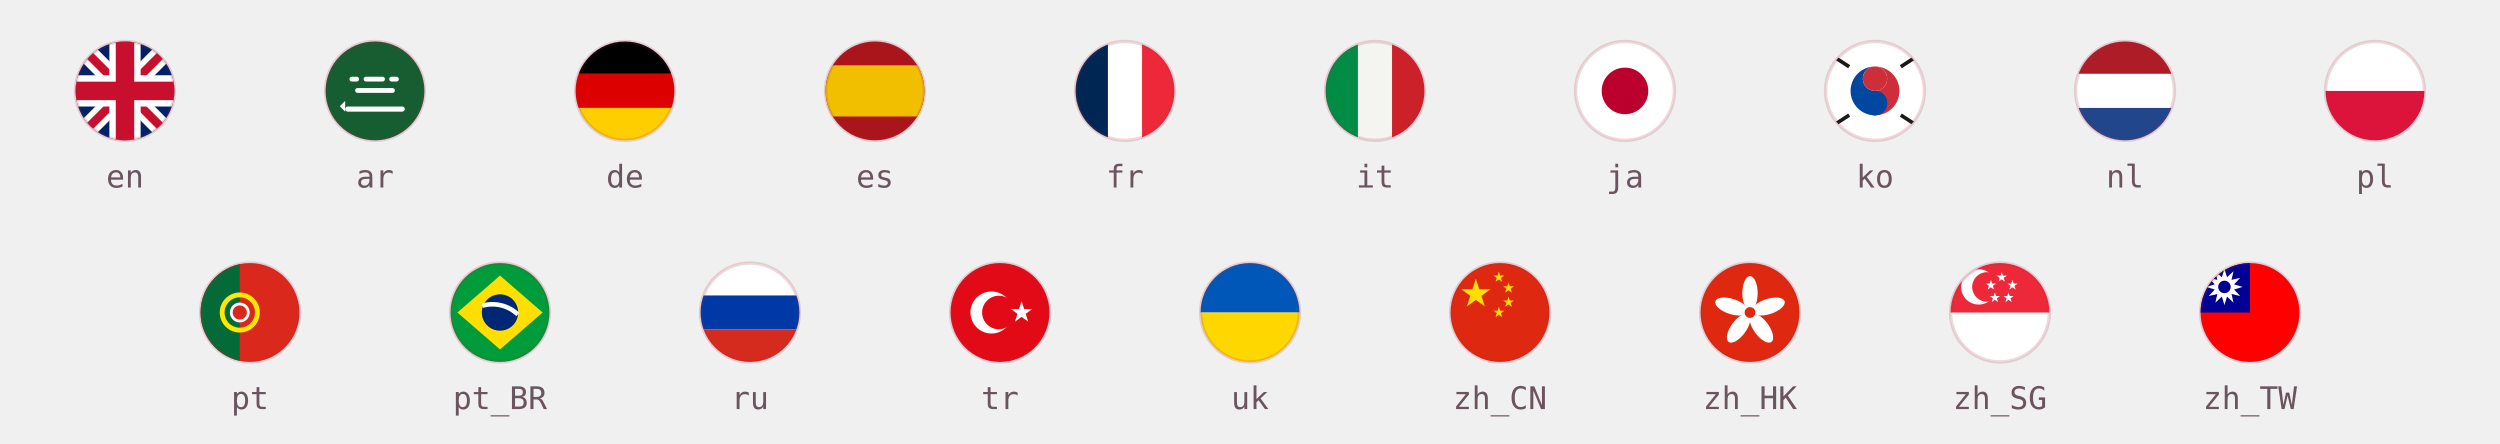
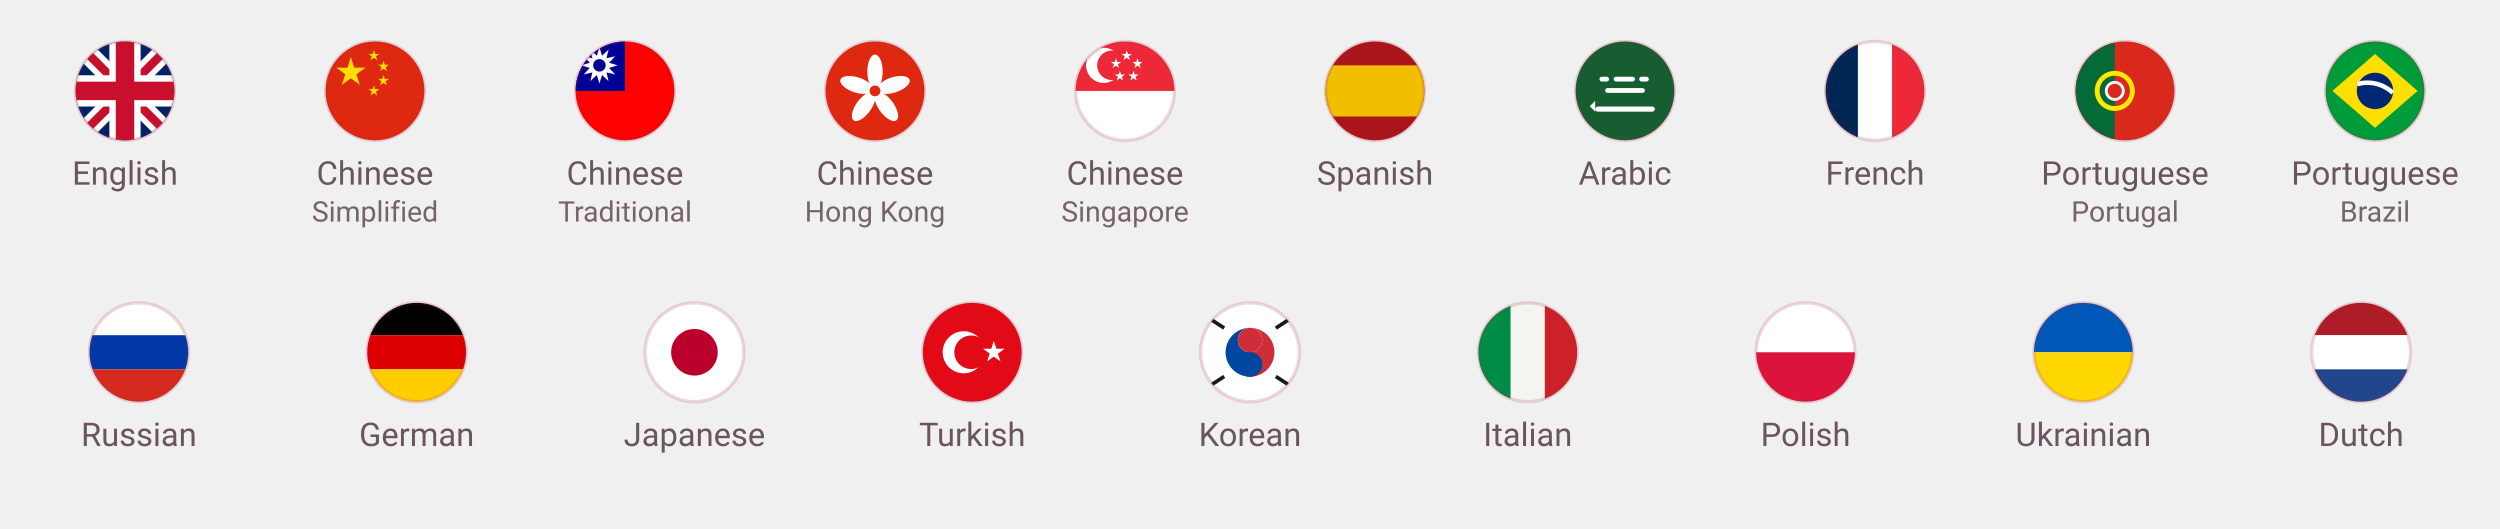
- <svg xmlns="http://www.w3.org/2000/svg" viewBox="0 0 880 156" width="880" height="156" fill="none" role="img" aria-label="19 translation catalogues covering 14 languages">
+ <svg xmlns="http://www.w3.org/2000/svg" viewBox="0 0 880 186" width="880" height="186" fill="none" role="img" aria-label="19 locales: 18 translation catalogues covering 14 languages, plus the English source">
  <style>.c{animation:fl 7s ease-in-out infinite}
- @keyframes fl{0%,70%,100%{opacity:.72;transform:translateY(0)}
+ @keyframes fl{0%,70%,100%{opacity:.74;transform:translateY(0)}
28%,42%{opacity:1;transform:translateY(-3px)}}@media (prefers-reduced-motion:reduce){*{animation:none!important}}</style>
  <defs>
    <clipPath id="fc">
      <circle cx="18" cy="18" r="17.4" />
    </clipPath>
  </defs>
  <g class="c" style="animation-delay:0.00s">
    <g transform="translate(26,14)" clip-path="url(#fc)">
      <rect width="36" height="36" fill="#012169" />
      <path d="M0 0 36 36M36 0 0 36" stroke="#fff" stroke-width="7" />
      <path d="M0 0 36 36M36 0 0 36" stroke="#C8102E" stroke-width="3" />
      <path d="M18 0v36M0 18h36" stroke="#fff" stroke-width="11" />
      <path d="M18 0v36M0 18h36" stroke="#C8102E" stroke-width="6.5" />
    </g>
    <circle cx="44" cy="32" r="17.4" fill="none" stroke="rgba(168,39,64,0.18)" stroke-width="1.2" />
-     <text x="44" y="66" text-anchor="middle" font-family="ui-monospace,'SF Mono','Cascadia Code',Menlo,Consolas,monospace" font-size="11" fill="rgba(43,12,28,0.68)">en</text>
-   </g>
-   <g class="c" style="animation-delay:0.16s">
+     <text x="44" y="65" text-anchor="middle" font-family="system-ui,-apple-system,'Segoe UI',Roboto,'Helvetica Neue',Arial,sans-serif" font-size="11.5" fill="rgba(43,12,28,0.68)">English</text>
+   </g>
+   <g class="c" style="animation-delay:0.14s">
    <g transform="translate(114,14)" clip-path="url(#fc)">
+       <rect width="36" height="36" fill="#DE2910" />
+       <g fill="#FFDE00">
+         <polygon points="9.50,6.10 10.71,9.83 14.64,9.83 11.46,12.14 12.67,15.87 9.50,13.56 6.33,15.87 7.54,12.14 4.36,9.83 8.29,9.83" />
+         <polygon points="17.60,3.60 18.05,4.98 19.50,4.98 18.33,5.84 18.78,7.22 17.60,6.36 16.42,7.22 16.87,5.84 15.70,4.98 17.15,4.98" />
+         <polygon points="21.00,7.40 21.45,8.78 22.90,8.78 21.73,9.64 22.18,11.02 21.00,10.16 19.82,11.02 20.27,9.64 19.10,8.78 20.55,8.78" />
+         <polygon points="21.00,12.40 21.45,13.78 22.90,13.78 21.73,14.64 22.18,16.02 21.00,15.16 19.82,16.02 20.27,14.64 19.10,13.78 20.55,13.78" />
+         <polygon points="17.60,16.00 18.05,17.38 19.50,17.38 18.33,18.24 18.78,19.62 17.60,18.76 16.42,19.62 16.87,18.24 15.70,17.38 17.15,17.38" />
+       </g>
+     </g>
+     <circle cx="132" cy="32" r="17.4" fill="none" stroke="rgba(168,39,64,0.18)" stroke-width="1.2" />
+     <text x="132" y="65" text-anchor="middle" font-family="system-ui,-apple-system,'Segoe UI',Roboto,'Helvetica Neue',Arial,sans-serif" font-size="11.5" fill="rgba(43,12,28,0.68)">Chinese</text>
+     <text x="132" y="78" text-anchor="middle" font-family="system-ui,-apple-system,'Segoe UI',Roboto,'Helvetica Neue',Arial,sans-serif" font-size="10" fill="rgba(43,12,28,0.62)">Simplified</text>
+   </g>
+   <g class="c" style="animation-delay:0.28s">
+     <g transform="translate(202,14)" clip-path="url(#fc)">
+       <rect width="36" height="36" fill="#FE0000" />
+       <rect width="18" height="18" fill="#000095" />
+       <g fill="#fff">
+         <polygon points="9.00,2.60 9.91,5.60 12.20,3.46 11.49,6.51 14.54,5.80 12.40,8.09 15.40,9.00 12.40,9.91 14.54,12.20 11.49,11.49 12.20,14.54 9.91,12.40 9.00,15.40 8.09,12.40 5.80,14.54 6.51,11.49 3.46,12.20 5.60,9.91 2.60,9.00 5.60,8.09 3.46,5.80 6.51,6.51 5.80,3.46 8.09,5.60" />
+       </g>
+       <circle cx="9" cy="9" r="2.9" fill="#fff" />
+       <circle cx="9" cy="9" r="2.2" fill="#000095" />
+     </g>
+     <circle cx="220" cy="32" r="17.4" fill="none" stroke="rgba(168,39,64,0.18)" stroke-width="1.2" />
+     <text x="220" y="65" text-anchor="middle" font-family="system-ui,-apple-system,'Segoe UI',Roboto,'Helvetica Neue',Arial,sans-serif" font-size="11.5" fill="rgba(43,12,28,0.68)">Chinese</text>
+     <text x="220" y="78" text-anchor="middle" font-family="system-ui,-apple-system,'Segoe UI',Roboto,'Helvetica Neue',Arial,sans-serif" font-size="10" fill="rgba(43,12,28,0.62)">Traditional</text>
+   </g>
+   <g class="c" style="animation-delay:0.42s">
+     <g transform="translate(290,14)" clip-path="url(#fc)">
+       <rect width="36" height="36" fill="#DE2910" />
+       <g fill="#fff">
+         <ellipse cx="18" cy="11.2" rx="2.7" ry="6" transform="rotate(0 18 18)" />
+         <ellipse cx="18" cy="11.2" rx="2.7" ry="6" transform="rotate(72 18 18)" />
+         <ellipse cx="18" cy="11.2" rx="2.7" ry="6" transform="rotate(144 18 18)" />
+         <ellipse cx="18" cy="11.2" rx="2.7" ry="6" transform="rotate(216 18 18)" />
+         <ellipse cx="18" cy="11.2" rx="2.7" ry="6" transform="rotate(288 18 18)" />
+       </g>
+       <circle cx="18" cy="18" r="1.9" fill="#DE2910" />
+     </g>
+     <circle cx="308" cy="32" r="17.4" fill="none" stroke="rgba(168,39,64,0.18)" stroke-width="1.2" />
+     <text x="308" y="65" text-anchor="middle" font-family="system-ui,-apple-system,'Segoe UI',Roboto,'Helvetica Neue',Arial,sans-serif" font-size="11.5" fill="rgba(43,12,28,0.68)">Chinese</text>
+     <text x="308" y="78" text-anchor="middle" font-family="system-ui,-apple-system,'Segoe UI',Roboto,'Helvetica Neue',Arial,sans-serif" font-size="10" fill="rgba(43,12,28,0.62)">Hong Kong</text>
+   </g>
+   <g class="c" style="animation-delay:0.56s">
+     <g transform="translate(378,14)" clip-path="url(#fc)">
+       <rect width="36" height="36" fill="#fff" />
+       <rect y="0" width="36" height="18" fill="#ED2939" />
+       <circle cx="10.5" cy="9" r="6.2" fill="#fff" />
+       <circle cx="13.4" cy="9" r="5.2" fill="#ED2939" />
+       <g fill="#fff">
+         <polygon points="18.60,3.70 19.03,5.01 20.41,5.01 19.29,5.82 19.72,7.14 18.60,6.33 17.48,7.14 17.91,5.82 16.79,5.01 18.17,5.01" />
+         <polygon points="22.40,6.50 22.83,7.81 24.21,7.81 23.09,8.62 23.52,9.94 22.40,9.13 21.28,9.94 21.71,8.62 20.59,7.81 21.97,7.81" />
+         <polygon points="21.00,10.90 21.43,12.21 22.81,12.21 21.69,13.02 22.12,14.34 21.00,13.53 19.88,14.34 20.31,13.02 19.19,12.21 20.57,12.21" />
+         <polygon points="16.20,10.90 16.63,12.21 18.01,12.21 16.89,13.02 17.32,14.34 16.20,13.53 15.08,14.34 15.51,13.02 14.39,12.21 15.77,12.21" />
+         <polygon points="14.80,6.50 15.23,7.81 16.61,7.81 15.49,8.62 15.92,9.94 14.80,9.13 13.68,9.94 14.11,8.62 12.99,7.81 14.37,7.81" />
+       </g>
+     </g>
+     <circle cx="396" cy="32" r="17.4" fill="none" stroke="rgba(168,39,64,0.18)" stroke-width="1.2" />
+     <text x="396" y="65" text-anchor="middle" font-family="system-ui,-apple-system,'Segoe UI',Roboto,'Helvetica Neue',Arial,sans-serif" font-size="11.5" fill="rgba(43,12,28,0.68)">Chinese</text>
+     <text x="396" y="78" text-anchor="middle" font-family="system-ui,-apple-system,'Segoe UI',Roboto,'Helvetica Neue',Arial,sans-serif" font-size="10" fill="rgba(43,12,28,0.62)">Singapore</text>
+   </g>
+   <g class="c" style="animation-delay:0.70s">
+     <g transform="translate(466,14)" clip-path="url(#fc)">
+       <rect width="36" height="36" fill="#AA151B" />
+       <rect y="9" width="36" height="18" fill="#F1BF00" />
+     </g>
+     <circle cx="484" cy="32" r="17.4" fill="none" stroke="rgba(168,39,64,0.18)" stroke-width="1.2" />
+     <text x="484" y="65" text-anchor="middle" font-family="system-ui,-apple-system,'Segoe UI',Roboto,'Helvetica Neue',Arial,sans-serif" font-size="11.5" fill="rgba(43,12,28,0.68)">Spanish</text>
+   </g>
+   <g class="c" style="animation-delay:0.84s">
+     <g transform="translate(554,14)" clip-path="url(#fc)">
      <rect width="36" height="36" fill="#165D31" />
      <g fill="#fff">
        <rect x="7.5" y="23.5" width="21" height="1.8" rx="0.9" />
        <path d="M7.5 25.3 5.6 23.4l1.9-1.9z" />
        <rect x="9" y="13" width="3.4" height="1.7" rx="0.85" />
        <rect x="14" y="13" width="7.5" height="1.7" rx="0.85" />
        <rect x="23" y="13" width="3.4" height="1.7" rx="0.85" />
        <rect x="11" y="17" width="14" height="1.7" rx="0.85" />
      </g>
    </g>
-     <circle cx="132" cy="32" r="17.4" fill="none" stroke="rgba(168,39,64,0.18)" stroke-width="1.2" />
-     <text x="132" y="66" text-anchor="middle" font-family="ui-monospace,'SF Mono','Cascadia Code',Menlo,Consolas,monospace" font-size="11" fill="rgba(43,12,28,0.68)">ar</text>
-   </g>
-   <g class="c" style="animation-delay:0.32s">
-     <g transform="translate(202,14)" clip-path="url(#fc)">
+     <circle cx="572" cy="32" r="17.4" fill="none" stroke="rgba(168,39,64,0.18)" stroke-width="1.2" />
+     <text x="572" y="65" text-anchor="middle" font-family="system-ui,-apple-system,'Segoe UI',Roboto,'Helvetica Neue',Arial,sans-serif" font-size="11.5" fill="rgba(43,12,28,0.68)">Arabic</text>
+   </g>
+   <g class="c" style="animation-delay:0.98s">
+     <g transform="translate(642,14)" clip-path="url(#fc)">
+       <rect x="0" width="12" height="36" fill="#002654" />
+       <rect x="12" width="12" height="36" fill="#fff" />
+       <rect x="24" width="12" height="36" fill="#ED2939" />
+     </g>
+     <circle cx="660" cy="32" r="17.4" fill="none" stroke="rgba(168,39,64,0.18)" stroke-width="1.2" />
+     <text x="660" y="65" text-anchor="middle" font-family="system-ui,-apple-system,'Segoe UI',Roboto,'Helvetica Neue',Arial,sans-serif" font-size="11.5" fill="rgba(43,12,28,0.68)">French</text>
+   </g>
+   <g class="c" style="animation-delay:1.12s">
+     <g transform="translate(730,14)" clip-path="url(#fc)">
+       <rect width="36" height="36" fill="#DA291C" />
+       <rect x="0" width="14.4" height="36" fill="#046A38" />
+       <circle cx="14.4" cy="18" r="6.2" fill="none" stroke="#FFE900" stroke-width="1.7" />
+       <circle cx="14.4" cy="18" r="3" fill="#DA291C" stroke="#fff" stroke-width="1" />
+     </g>
+     <circle cx="748" cy="32" r="17.4" fill="none" stroke="rgba(168,39,64,0.18)" stroke-width="1.2" />
+     <text x="748" y="65" text-anchor="middle" font-family="system-ui,-apple-system,'Segoe UI',Roboto,'Helvetica Neue',Arial,sans-serif" font-size="11.5" fill="rgba(43,12,28,0.68)">Portuguese</text>
+     <text x="748" y="78" text-anchor="middle" font-family="system-ui,-apple-system,'Segoe UI',Roboto,'Helvetica Neue',Arial,sans-serif" font-size="10" fill="rgba(43,12,28,0.62)">Portugal</text>
+   </g>
+   <g class="c" style="animation-delay:1.26s">
+     <g transform="translate(818,14)" clip-path="url(#fc)">
+       <rect width="36" height="36" fill="#009B3A" />
+       <polygon points="18,5 33,18 18,31 3,18" fill="#FEDF00" />
+       <circle cx="18" cy="18" r="6.4" fill="#002776" />
+       <path d="M11.8 15.6a13 13 0 0 1 12.5 3.1" fill="none" stroke="#fff" stroke-width="1.6" />
+     </g>
+     <circle cx="836" cy="32" r="17.4" fill="none" stroke="rgba(168,39,64,0.18)" stroke-width="1.2" />
+     <text x="836" y="65" text-anchor="middle" font-family="system-ui,-apple-system,'Segoe UI',Roboto,'Helvetica Neue',Arial,sans-serif" font-size="11.5" fill="rgba(43,12,28,0.68)">Portuguese</text>
+     <text x="836" y="78" text-anchor="middle" font-family="system-ui,-apple-system,'Segoe UI',Roboto,'Helvetica Neue',Arial,sans-serif" font-size="10" fill="rgba(43,12,28,0.62)">Brazil</text>
+   </g>
+   <g class="c" style="animation-delay:1.40s">
+     <g transform="translate(30.88889,106)" clip-path="url(#fc)">
+       <rect y="0" width="36" height="12" fill="#fff" />
+       <rect y="12" width="36" height="12" fill="#0039A6" />
+       <rect y="24" width="36" height="12" fill="#D52B1E" />
+     </g>
+     <circle cx="48.889" cy="124" r="17.4" fill="none" stroke="rgba(168,39,64,0.18)" stroke-width="1.2" />
+     <text x="48.889" y="157" text-anchor="middle" font-family="system-ui,-apple-system,'Segoe UI',Roboto,'Helvetica Neue',Arial,sans-serif" font-size="11.5" fill="rgba(43,12,28,0.68)">Russian</text>
+   </g>
+   <g class="c" style="animation-delay:1.54s">
+     <g transform="translate(128.6667,106)" clip-path="url(#fc)">
      <rect y="0" width="36" height="12" fill="#000" />
      <rect y="12" width="36" height="12" fill="#DD0000" />
      <rect y="24" width="36" height="12" fill="#FFCE00" />
    </g>
-     <circle cx="220" cy="32" r="17.4" fill="none" stroke="rgba(168,39,64,0.18)" stroke-width="1.2" />
-     <text x="220" y="66" text-anchor="middle" font-family="ui-monospace,'SF Mono','Cascadia Code',Menlo,Consolas,monospace" font-size="11" fill="rgba(43,12,28,0.68)">de</text>
-   </g>
-   <g class="c" style="animation-delay:0.48s">
-     <g transform="translate(290,14)" clip-path="url(#fc)">
-       <rect width="36" height="36" fill="#AA151B" />
-       <rect y="9" width="36" height="18" fill="#F1BF00" />
-     </g>
-     <circle cx="308" cy="32" r="17.4" fill="none" stroke="rgba(168,39,64,0.18)" stroke-width="1.2" />
-     <text x="308" y="66" text-anchor="middle" font-family="ui-monospace,'SF Mono','Cascadia Code',Menlo,Consolas,monospace" font-size="11" fill="rgba(43,12,28,0.68)">es</text>
-   </g>
-   <g class="c" style="animation-delay:0.64s">
-     <g transform="translate(378,14)" clip-path="url(#fc)">
-       <rect x="0" width="12" height="36" fill="#002654" />
-       <rect x="12" width="12" height="36" fill="#fff" />
-       <rect x="24" width="12" height="36" fill="#ED2939" />
-     </g>
-     <circle cx="396" cy="32" r="17.4" fill="none" stroke="rgba(168,39,64,0.18)" stroke-width="1.2" />
-     <text x="396" y="66" text-anchor="middle" font-family="ui-monospace,'SF Mono','Cascadia Code',Menlo,Consolas,monospace" font-size="11" fill="rgba(43,12,28,0.68)">fr</text>
-   </g>
-   <g class="c" style="animation-delay:0.80s">
-     <g transform="translate(466,14)" clip-path="url(#fc)">
-       <rect x="0" width="12" height="36" fill="#008C45" />
-       <rect x="12" width="12" height="36" fill="#F4F5F0" />
-       <rect x="24" width="12" height="36" fill="#CD212A" />
-     </g>
-     <circle cx="484" cy="32" r="17.4" fill="none" stroke="rgba(168,39,64,0.18)" stroke-width="1.2" />
-     <text x="484" y="66" text-anchor="middle" font-family="ui-monospace,'SF Mono','Cascadia Code',Menlo,Consolas,monospace" font-size="11" fill="rgba(43,12,28,0.68)">it</text>
-   </g>
-   <g class="c" style="animation-delay:0.96s">
-     <g transform="translate(554,14)" clip-path="url(#fc)">
+     <circle cx="146.667" cy="124" r="17.4" fill="none" stroke="rgba(168,39,64,0.18)" stroke-width="1.2" />
+     <text x="146.667" y="157" text-anchor="middle" font-family="system-ui,-apple-system,'Segoe UI',Roboto,'Helvetica Neue',Arial,sans-serif" font-size="11.5" fill="rgba(43,12,28,0.68)">German</text>
+   </g>
+   <g class="c" style="animation-delay:1.68s">
+     <g transform="translate(226.4444,106)" clip-path="url(#fc)">
      <rect width="36" height="36" fill="#fff" />
      <circle cx="18" cy="18" r="8.2" fill="#BC002D" />
    </g>
-     <circle cx="572" cy="32" r="17.4" fill="none" stroke="rgba(168,39,64,0.18)" stroke-width="1.2" />
-     <text x="572" y="66" text-anchor="middle" font-family="ui-monospace,'SF Mono','Cascadia Code',Menlo,Consolas,monospace" font-size="11" fill="rgba(43,12,28,0.68)">ja</text>
-   </g>
-   <g class="c" style="animation-delay:1.12s">
-     <g transform="translate(642,14)" clip-path="url(#fc)">
+     <circle cx="244.444" cy="124" r="17.4" fill="none" stroke="rgba(168,39,64,0.18)" stroke-width="1.2" />
+     <text x="244.444" y="157" text-anchor="middle" font-family="system-ui,-apple-system,'Segoe UI',Roboto,'Helvetica Neue',Arial,sans-serif" font-size="11.5" fill="rgba(43,12,28,0.68)">Japanese</text>
+   </g>
+   <g class="c" style="animation-delay:1.82s">
+     <g transform="translate(324.2222,106)" clip-path="url(#fc)">
+       <rect width="36" height="36" fill="#E30A17" />
+       <circle cx="15" cy="18" r="7.4" fill="#fff" />
+       <circle cx="17.6" cy="18" r="5.9" fill="#E30A17" />
+       <g fill="#fff">
+         <polygon points="25.60,14.00 26.50,16.76 29.40,16.76 27.05,18.47 27.95,21.24 25.60,19.53 23.25,21.24 24.15,18.47 21.80,16.76 24.70,16.76" />
+       </g>
+     </g>
+     <circle cx="342.222" cy="124" r="17.4" fill="none" stroke="rgba(168,39,64,0.18)" stroke-width="1.2" />
+     <text x="342.222" y="157" text-anchor="middle" font-family="system-ui,-apple-system,'Segoe UI',Roboto,'Helvetica Neue',Arial,sans-serif" font-size="11.5" fill="rgba(43,12,28,0.68)">Turkish</text>
+   </g>
+   <g class="c" style="animation-delay:1.96s">
+     <g transform="translate(422,106)" clip-path="url(#fc)">
      <rect width="36" height="36" fill="#fff" />
      <path d="M18 9.4a8.6 8.6 0 0 1 0 17.2 4.3 4.3 0 0 1 0-8.6 4.3 4.3 0 0 0 0-8.6z" fill="#CD2E3A" />
      <path d="M18 9.4a8.6 8.6 0 0 0 0 17.2 4.3 4.3 0 0 0 0-8.6 4.3 4.3 0 0 1 0-8.6z" fill="#0047A0" />
      <circle cx="18" cy="13.7" r="4.3" fill="#CD2E3A" />
      <circle cx="18" cy="22.3" r="4.3" fill="#0047A0" />
      <g fill="#000" opacity=".9">
        <rect x="3.4" y="7.2" width="6" height="1.3" transform="rotate(33 6.4 7.85)" />
        <rect x="26.6" y="7.2" width="6" height="1.3" transform="rotate(-33 29.6 7.85)" />
        <rect x="3.4" y="27.5" width="6" height="1.3" transform="rotate(-33 6.4 28.15)" />
        <rect x="26.6" y="27.5" width="6" height="1.3" transform="rotate(33 29.6 28.15)" />
      </g>
    </g>
-     <circle cx="660" cy="32" r="17.4" fill="none" stroke="rgba(168,39,64,0.18)" stroke-width="1.2" />
-     <text x="660" y="66" text-anchor="middle" font-family="ui-monospace,'SF Mono','Cascadia Code',Menlo,Consolas,monospace" font-size="11" fill="rgba(43,12,28,0.68)">ko</text>
-   </g>
-   <g class="c" style="animation-delay:1.28s">
-     <g transform="translate(730,14)" clip-path="url(#fc)">
+     <circle cx="440" cy="124" r="17.4" fill="none" stroke="rgba(168,39,64,0.18)" stroke-width="1.2" />
+     <text x="440" y="157" text-anchor="middle" font-family="system-ui,-apple-system,'Segoe UI',Roboto,'Helvetica Neue',Arial,sans-serif" font-size="11.5" fill="rgba(43,12,28,0.68)">Korean</text>
+   </g>
+   <g class="c" style="animation-delay:2.10s">
+     <g transform="translate(519.7778,106)" clip-path="url(#fc)">
+       <rect x="0" width="12" height="36" fill="#008C45" />
+       <rect x="12" width="12" height="36" fill="#F4F5F0" />
+       <rect x="24" width="12" height="36" fill="#CD212A" />
+     </g>
+     <circle cx="537.778" cy="124" r="17.4" fill="none" stroke="rgba(168,39,64,0.18)" stroke-width="1.2" />
+     <text x="537.778" y="157" text-anchor="middle" font-family="system-ui,-apple-system,'Segoe UI',Roboto,'Helvetica Neue',Arial,sans-serif" font-size="11.5" fill="rgba(43,12,28,0.68)">Italian</text>
+   </g>
+   <g class="c" style="animation-delay:2.24s">
+     <g transform="translate(617.5556,106)" clip-path="url(#fc)">
+       <rect width="36" height="36" fill="#fff" />
+       <rect y="18" width="36" height="18" fill="#DC143C" />
+     </g>
+     <circle cx="635.556" cy="124" r="17.4" fill="none" stroke="rgba(168,39,64,0.18)" stroke-width="1.2" />
+     <text x="635.556" y="157" text-anchor="middle" font-family="system-ui,-apple-system,'Segoe UI',Roboto,'Helvetica Neue',Arial,sans-serif" font-size="11.5" fill="rgba(43,12,28,0.68)">Polish</text>
+   </g>
+   <g class="c" style="animation-delay:2.38s">
+     <g transform="translate(715.3333,106)" clip-path="url(#fc)">
+       <rect y="0" width="36" height="18" fill="#0057B7" />
+       <rect y="18" width="36" height="18" fill="#FFD700" />
+     </g>
+     <circle cx="733.333" cy="124" r="17.4" fill="none" stroke="rgba(168,39,64,0.18)" stroke-width="1.2" />
+     <text x="733.333" y="157" text-anchor="middle" font-family="system-ui,-apple-system,'Segoe UI',Roboto,'Helvetica Neue',Arial,sans-serif" font-size="11.5" fill="rgba(43,12,28,0.68)">Ukrainian</text>
+   </g>
+   <g class="c" style="animation-delay:2.52s">
+     <g transform="translate(813.1111,106)" clip-path="url(#fc)">
      <rect y="0" width="36" height="12" fill="#AE1C28" />
      <rect y="12" width="36" height="12" fill="#fff" />
      <rect y="24" width="36" height="12" fill="#21468B" />
    </g>
-     <circle cx="748" cy="32" r="17.4" fill="none" stroke="rgba(168,39,64,0.18)" stroke-width="1.2" />
-     <text x="748" y="66" text-anchor="middle" font-family="ui-monospace,'SF Mono','Cascadia Code',Menlo,Consolas,monospace" font-size="11" fill="rgba(43,12,28,0.68)">nl</text>
-   </g>
-   <g class="c" style="animation-delay:1.44s">
-     <g transform="translate(818,14)" clip-path="url(#fc)">
-       <rect width="36" height="36" fill="#fff" />
-       <rect y="18" width="36" height="18" fill="#DC143C" />
-     </g>
-     <circle cx="836" cy="32" r="17.4" fill="none" stroke="rgba(168,39,64,0.18)" stroke-width="1.2" />
-     <text x="836" y="66" text-anchor="middle" font-family="ui-monospace,'SF Mono','Cascadia Code',Menlo,Consolas,monospace" font-size="11" fill="rgba(43,12,28,0.68)">pl</text>
-   </g>
-   <g class="c" style="animation-delay:1.60s">
-     <g transform="translate(70,92)" clip-path="url(#fc)">
-       <rect width="36" height="36" fill="#DA291C" />
-       <rect x="0" width="14.4" height="36" fill="#046A38" />
-       <circle cx="14.4" cy="18" r="6.2" fill="none" stroke="#FFE900" stroke-width="1.7" />
-       <circle cx="14.4" cy="18" r="3" fill="#DA291C" stroke="#fff" stroke-width="1" />
-     </g>
-     <circle cx="88" cy="110" r="17.4" fill="none" stroke="rgba(168,39,64,0.18)" stroke-width="1.2" />
-     <text x="88" y="144" text-anchor="middle" font-family="ui-monospace,'SF Mono','Cascadia Code',Menlo,Consolas,monospace" font-size="11" fill="rgba(43,12,28,0.68)">pt</text>
-   </g>
-   <g class="c" style="animation-delay:1.76s">
-     <g transform="translate(158,92)" clip-path="url(#fc)">
-       <rect width="36" height="36" fill="#009B3A" />
-       <polygon points="18,5 33,18 18,31 3,18" fill="#FEDF00" />
-       <circle cx="18" cy="18" r="6.4" fill="#002776" />
-       <path d="M11.8 15.6a13 13 0 0 1 12.5 3.1" fill="none" stroke="#fff" stroke-width="1.6" />
-     </g>
-     <circle cx="176" cy="110" r="17.4" fill="none" stroke="rgba(168,39,64,0.18)" stroke-width="1.2" />
-     <text x="176" y="144" text-anchor="middle" font-family="ui-monospace,'SF Mono','Cascadia Code',Menlo,Consolas,monospace" font-size="11" fill="rgba(43,12,28,0.68)">pt_BR</text>
-   </g>
-   <g class="c" style="animation-delay:1.92s">
-     <g transform="translate(246,92)" clip-path="url(#fc)">
-       <rect y="0" width="36" height="12" fill="#fff" />
-       <rect y="12" width="36" height="12" fill="#0039A6" />
-       <rect y="24" width="36" height="12" fill="#D52B1E" />
-     </g>
-     <circle cx="264" cy="110" r="17.4" fill="none" stroke="rgba(168,39,64,0.18)" stroke-width="1.2" />
-     <text x="264" y="144" text-anchor="middle" font-family="ui-monospace,'SF Mono','Cascadia Code',Menlo,Consolas,monospace" font-size="11" fill="rgba(43,12,28,0.68)">ru</text>
-   </g>
-   <g class="c" style="animation-delay:2.08s">
-     <g transform="translate(334,92)" clip-path="url(#fc)">
-       <rect width="36" height="36" fill="#E30A17" />
-       <circle cx="15" cy="18" r="7.4" fill="#fff" />
-       <circle cx="17.6" cy="18" r="5.9" fill="#E30A17" />
-       <g fill="#fff">
-         <polygon points="25.60,14.00 26.50,16.76 29.40,16.76 27.05,18.47 27.95,21.24 25.60,19.53 23.25,21.24 24.15,18.47 21.80,16.76 24.70,16.76" />
-       </g>
-     </g>
-     <circle cx="352" cy="110" r="17.4" fill="none" stroke="rgba(168,39,64,0.18)" stroke-width="1.2" />
-     <text x="352" y="144" text-anchor="middle" font-family="ui-monospace,'SF Mono','Cascadia Code',Menlo,Consolas,monospace" font-size="11" fill="rgba(43,12,28,0.68)">tr</text>
-   </g>
-   <g class="c" style="animation-delay:2.24s">
-     <g transform="translate(422,92)" clip-path="url(#fc)">
-       <rect y="0" width="36" height="18" fill="#0057B7" />
-       <rect y="18" width="36" height="18" fill="#FFD700" />
-     </g>
-     <circle cx="440" cy="110" r="17.4" fill="none" stroke="rgba(168,39,64,0.18)" stroke-width="1.2" />
-     <text x="440" y="144" text-anchor="middle" font-family="ui-monospace,'SF Mono','Cascadia Code',Menlo,Consolas,monospace" font-size="11" fill="rgba(43,12,28,0.68)">uk</text>
-   </g>
-   <g class="c" style="animation-delay:2.40s">
-     <g transform="translate(510,92)" clip-path="url(#fc)">
-       <rect width="36" height="36" fill="#DE2910" />
-       <g fill="#FFDE00">
-         <polygon points="9.50,6.10 10.71,9.83 14.64,9.83 11.46,12.14 12.67,15.87 9.50,13.56 6.33,15.87 7.54,12.14 4.36,9.83 8.29,9.83" />
-         <polygon points="17.60,3.60 18.05,4.98 19.50,4.98 18.33,5.84 18.78,7.22 17.60,6.36 16.42,7.22 16.87,5.84 15.70,4.98 17.15,4.98" />
-         <polygon points="21.00,7.40 21.45,8.78 22.90,8.78 21.73,9.64 22.18,11.02 21.00,10.16 19.82,11.02 20.27,9.64 19.10,8.78 20.55,8.78" />
-         <polygon points="21.00,12.40 21.45,13.78 22.90,13.78 21.73,14.64 22.18,16.02 21.00,15.16 19.82,16.02 20.27,14.64 19.10,13.78 20.55,13.78" />
-         <polygon points="17.60,16.00 18.05,17.38 19.50,17.38 18.33,18.24 18.78,19.62 17.60,18.76 16.42,19.62 16.87,18.24 15.70,17.38 17.15,17.38" />
-       </g>
-     </g>
-     <circle cx="528" cy="110" r="17.4" fill="none" stroke="rgba(168,39,64,0.18)" stroke-width="1.2" />
-     <text x="528" y="144" text-anchor="middle" font-family="ui-monospace,'SF Mono','Cascadia Code',Menlo,Consolas,monospace" font-size="11" fill="rgba(43,12,28,0.68)">zh_CN</text>
-   </g>
-   <g class="c" style="animation-delay:2.56s">
-     <g transform="translate(598,92)" clip-path="url(#fc)">
-       <rect width="36" height="36" fill="#DE2910" />
-       <g fill="#fff">
-         <ellipse cx="18" cy="11.2" rx="2.7" ry="6" transform="rotate(0 18 18)" />
-         <ellipse cx="18" cy="11.2" rx="2.7" ry="6" transform="rotate(72 18 18)" />
-         <ellipse cx="18" cy="11.2" rx="2.7" ry="6" transform="rotate(144 18 18)" />
-         <ellipse cx="18" cy="11.2" rx="2.7" ry="6" transform="rotate(216 18 18)" />
-         <ellipse cx="18" cy="11.2" rx="2.7" ry="6" transform="rotate(288 18 18)" />
-       </g>
-       <circle cx="18" cy="18" r="1.9" fill="#DE2910" />
-     </g>
-     <circle cx="616" cy="110" r="17.4" fill="none" stroke="rgba(168,39,64,0.18)" stroke-width="1.2" />
-     <text x="616" y="144" text-anchor="middle" font-family="ui-monospace,'SF Mono','Cascadia Code',Menlo,Consolas,monospace" font-size="11" fill="rgba(43,12,28,0.68)">zh_HK</text>
-   </g>
-   <g class="c" style="animation-delay:2.72s">
-     <g transform="translate(686,92)" clip-path="url(#fc)">
-       <rect width="36" height="36" fill="#fff" />
-       <rect y="0" width="36" height="18" fill="#ED2939" />
-       <circle cx="10.5" cy="9" r="6.2" fill="#fff" />
-       <circle cx="13.4" cy="9" r="5.2" fill="#ED2939" />
-       <g fill="#fff">
-         <polygon points="18.60,3.70 19.03,5.01 20.41,5.01 19.29,5.82 19.72,7.14 18.60,6.33 17.48,7.14 17.91,5.82 16.79,5.01 18.17,5.01" />
-         <polygon points="22.40,6.50 22.83,7.81 24.21,7.81 23.09,8.62 23.52,9.94 22.40,9.13 21.28,9.94 21.71,8.62 20.59,7.81 21.97,7.81" />
-         <polygon points="21.00,10.90 21.43,12.21 22.81,12.21 21.69,13.02 22.12,14.34 21.00,13.53 19.88,14.34 20.31,13.02 19.19,12.21 20.57,12.21" />
-         <polygon points="16.20,10.90 16.63,12.21 18.01,12.21 16.89,13.02 17.32,14.34 16.20,13.53 15.08,14.34 15.51,13.02 14.39,12.21 15.77,12.21" />
-         <polygon points="14.80,6.50 15.23,7.81 16.61,7.81 15.49,8.62 15.92,9.94 14.80,9.13 13.68,9.94 14.11,8.62 12.99,7.81 14.37,7.81" />
-       </g>
-     </g>
-     <circle cx="704" cy="110" r="17.4" fill="none" stroke="rgba(168,39,64,0.18)" stroke-width="1.2" />
-     <text x="704" y="144" text-anchor="middle" font-family="ui-monospace,'SF Mono','Cascadia Code',Menlo,Consolas,monospace" font-size="11" fill="rgba(43,12,28,0.68)">zh_SG</text>
-   </g>
-   <g class="c" style="animation-delay:2.88s">
-     <g transform="translate(774,92)" clip-path="url(#fc)">
-       <rect width="36" height="36" fill="#FE0000" />
-       <rect width="18" height="18" fill="#000095" />
-       <g fill="#fff">
-         <polygon points="9.00,2.60 9.91,5.60 12.20,3.46 11.49,6.51 14.54,5.80 12.40,8.09 15.40,9.00 12.40,9.91 14.54,12.20 11.49,11.49 12.20,14.54 9.91,12.40 9.00,15.40 8.09,12.40 5.80,14.54 6.51,11.49 3.46,12.20 5.60,9.91 2.60,9.00 5.60,8.09 3.46,5.80 6.51,6.51 5.80,3.46 8.09,5.60" />
-       </g>
-       <circle cx="9" cy="9" r="2.9" fill="#fff" />
-       <circle cx="9" cy="9" r="2.2" fill="#000095" />
-     </g>
-     <circle cx="792" cy="110" r="17.4" fill="none" stroke="rgba(168,39,64,0.18)" stroke-width="1.2" />
-     <text x="792" y="144" text-anchor="middle" font-family="ui-monospace,'SF Mono','Cascadia Code',Menlo,Consolas,monospace" font-size="11" fill="rgba(43,12,28,0.68)">zh_TW</text>
+     <circle cx="831.111" cy="124" r="17.4" fill="none" stroke="rgba(168,39,64,0.18)" stroke-width="1.2" />
+     <text x="831.111" y="157" text-anchor="middle" font-family="system-ui,-apple-system,'Segoe UI',Roboto,'Helvetica Neue',Arial,sans-serif" font-size="11.5" fill="rgba(43,12,28,0.68)">Dutch</text>
  </g>
</svg>
